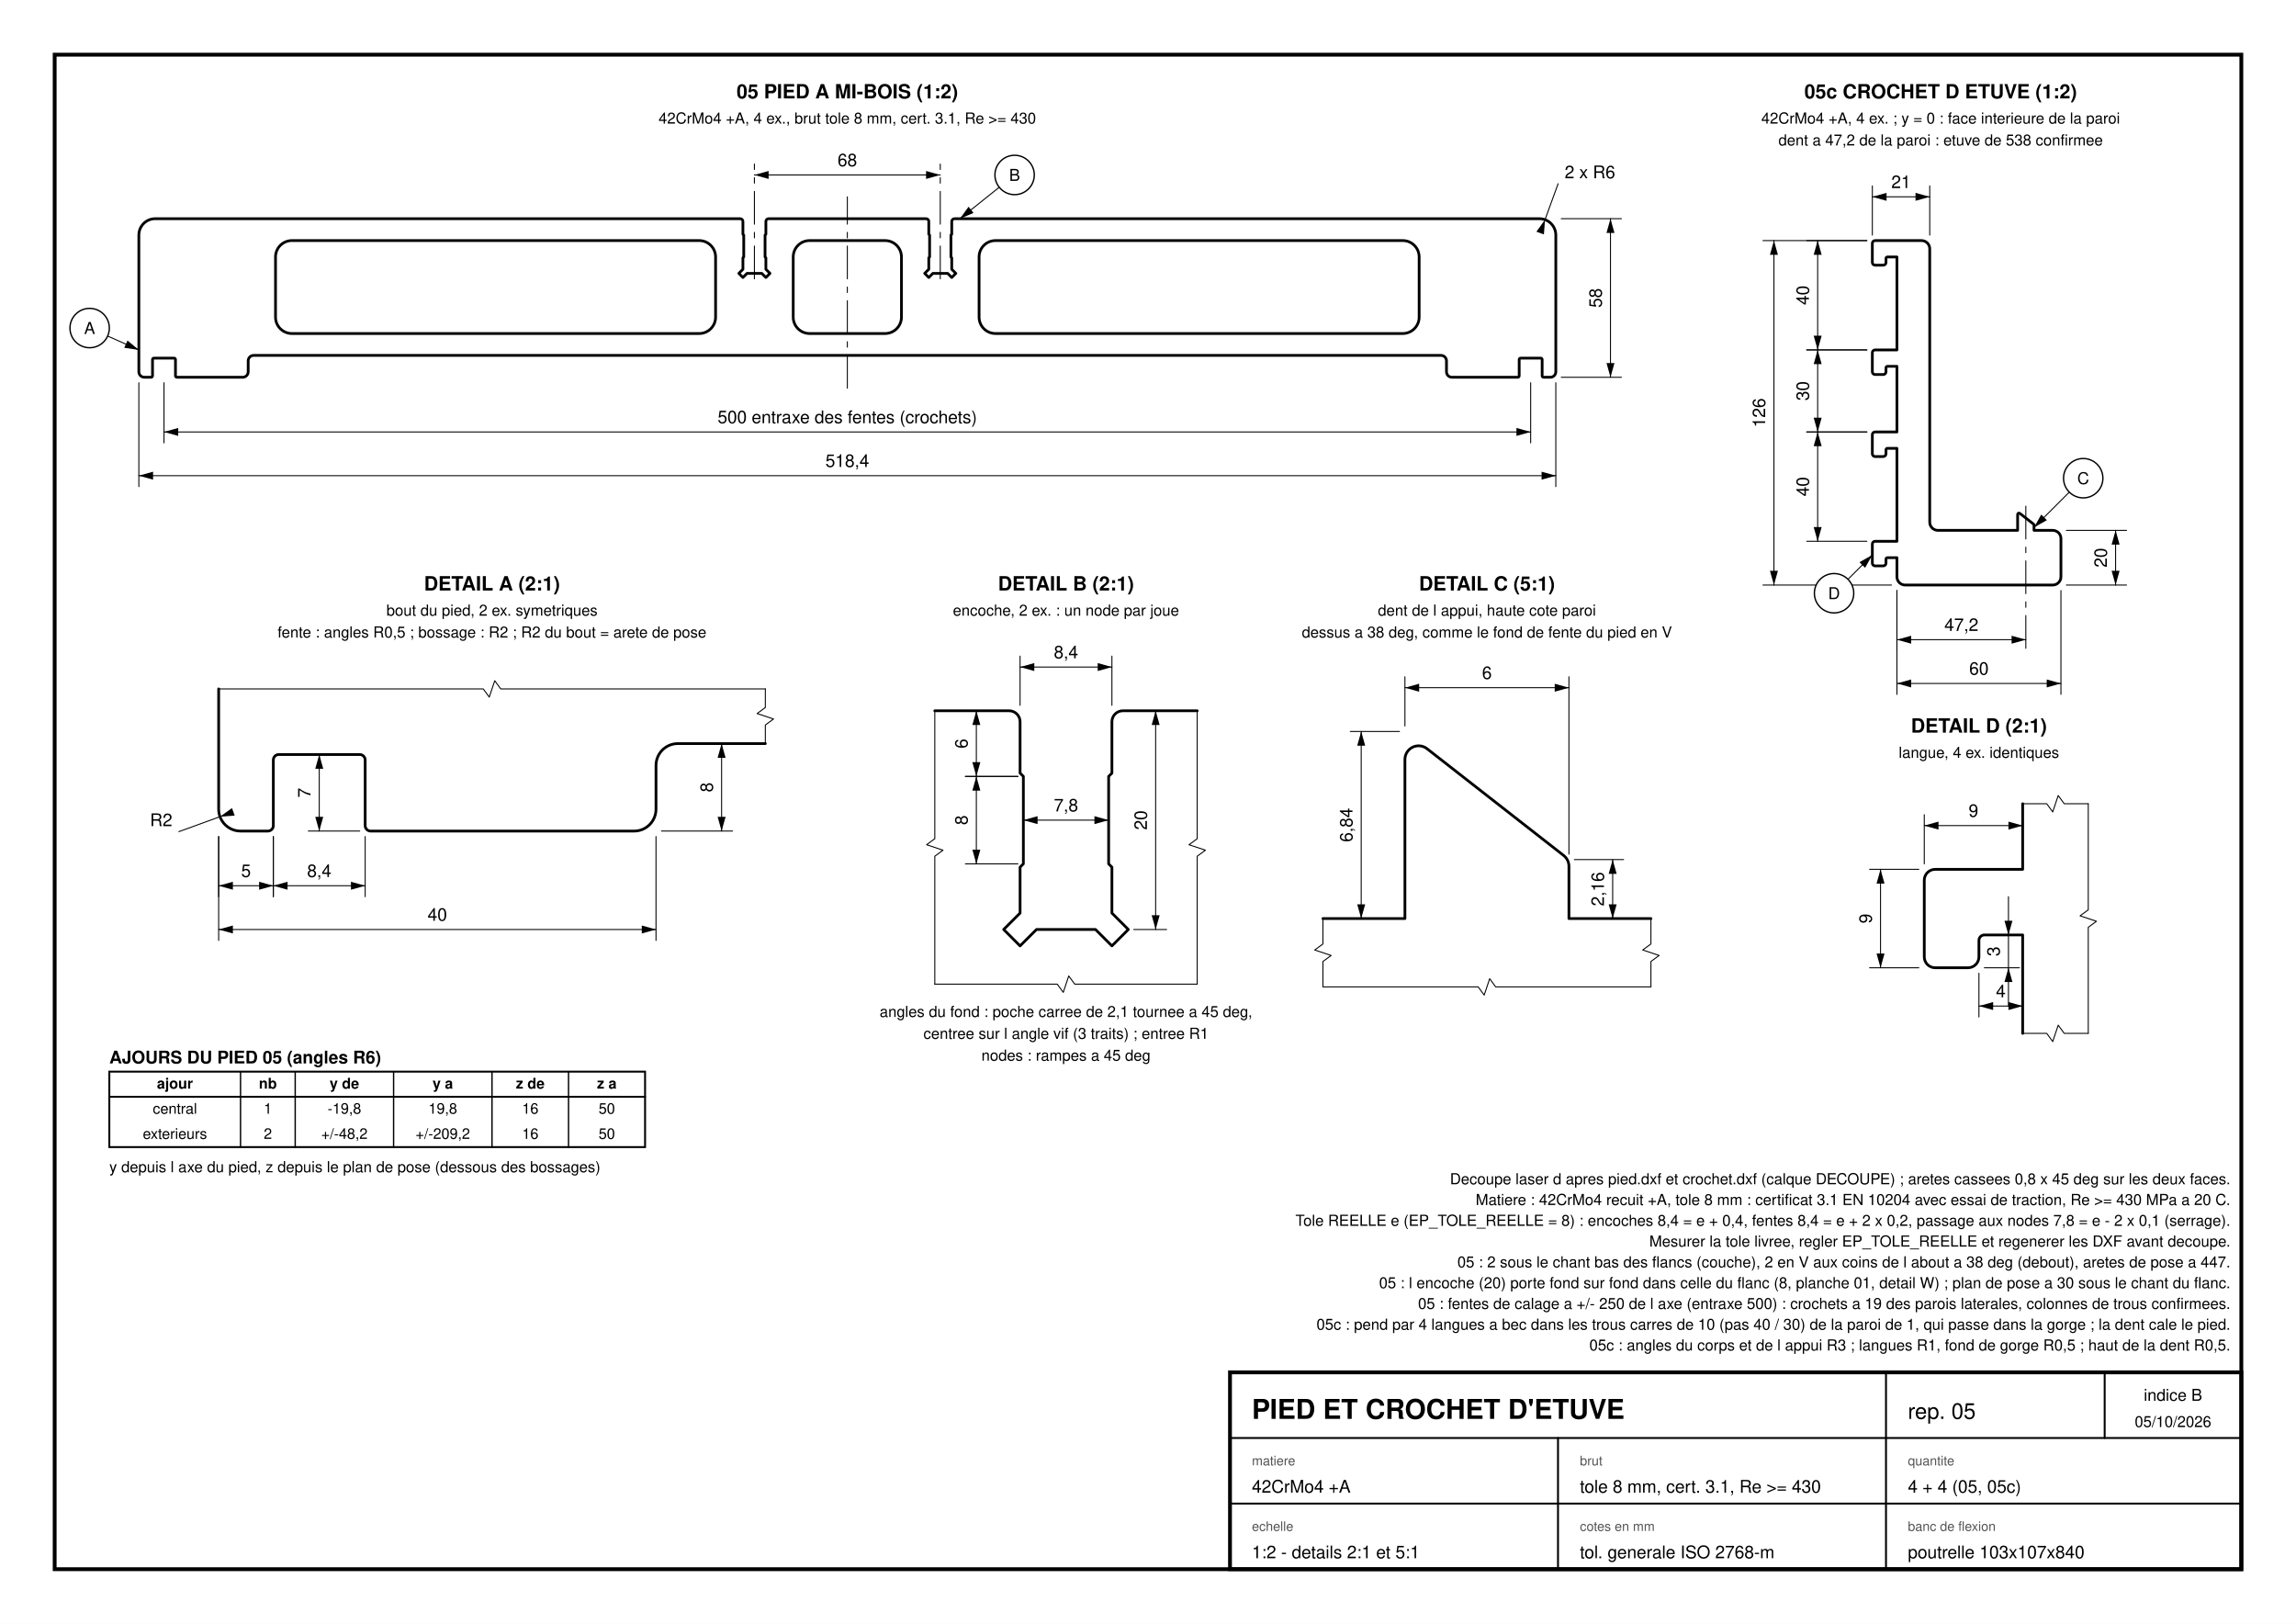
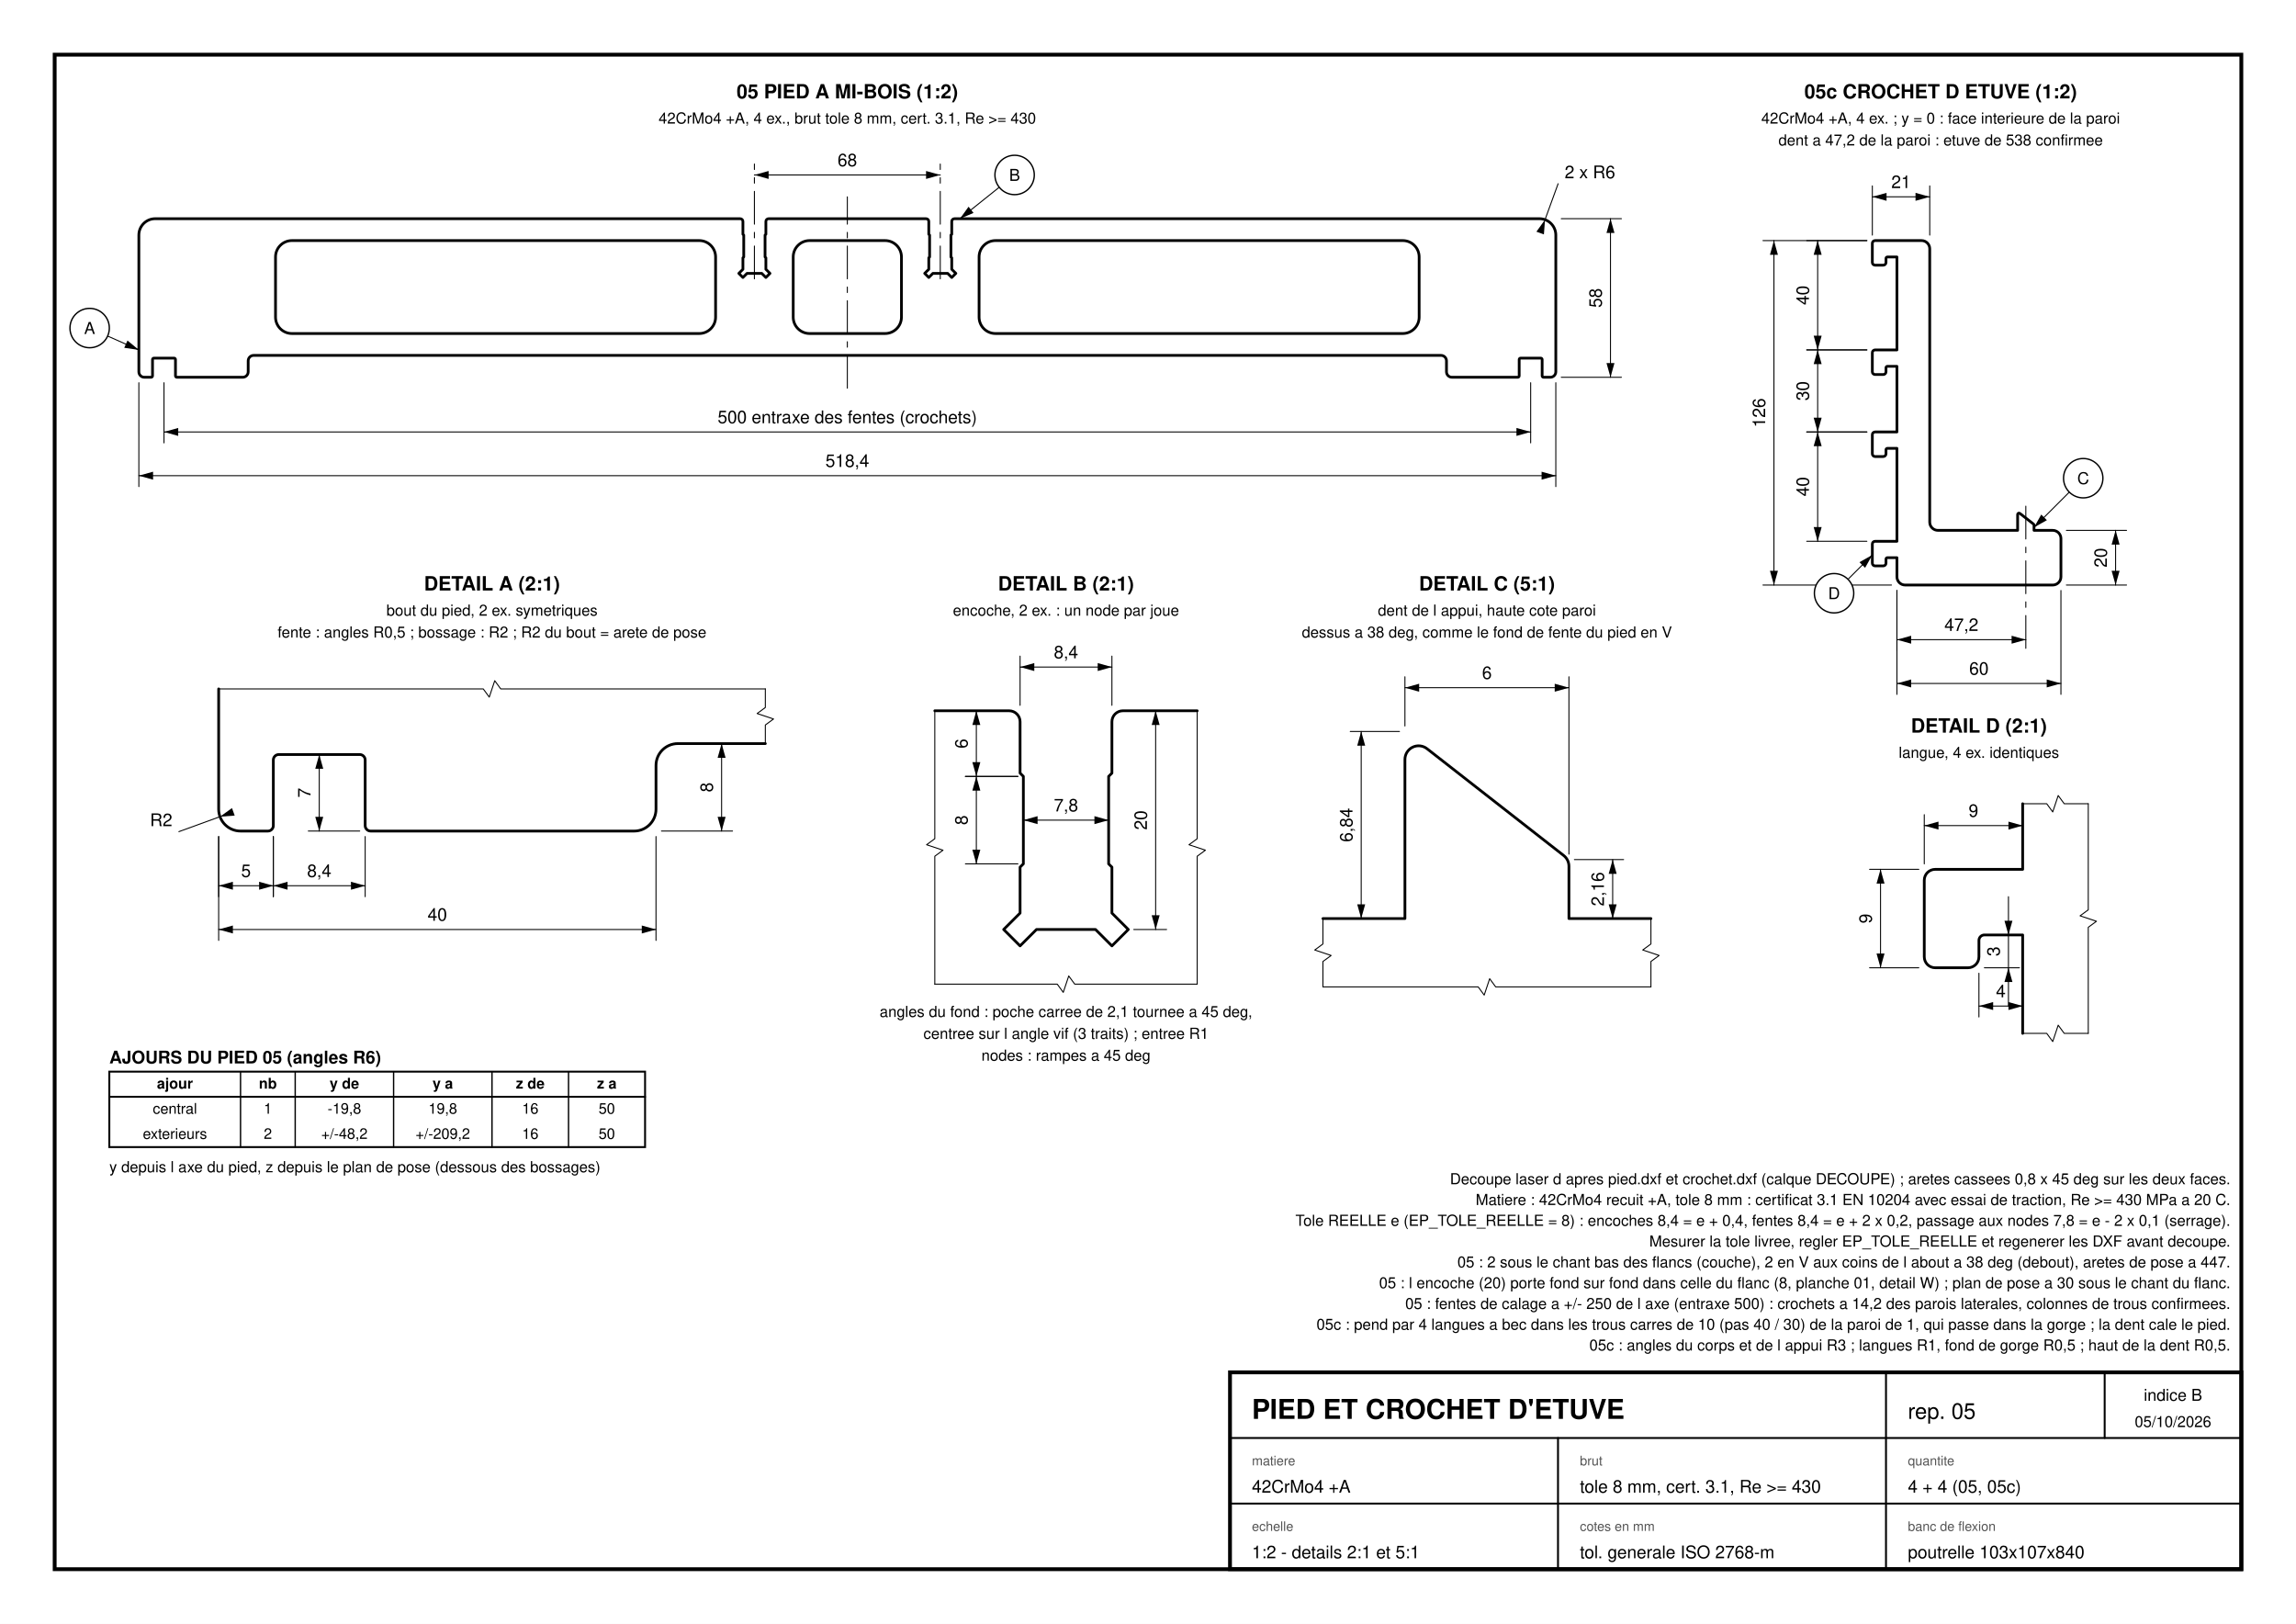
<svg xmlns="http://www.w3.org/2000/svg" width="420mm" height="297mm" viewBox="0 0 420 297">
  <rect width="420" height="297" fill="#fff" />
  <rect x="10.000" y="10.000" width="400.000" height="277.000" fill="none" stroke="#000" stroke-width="0.700" />
  <rect x="225.000" y="251.000" width="185.000" height="36.000" fill="none" stroke="#000" stroke-width="0.700" />
  <line x1="225.000" y1="263.000" x2="410.000" y2="263.000" stroke="#000" stroke-width="0.350" stroke-linecap="round" />
  <line x1="225.000" y1="275.000" x2="410.000" y2="275.000" stroke="#000" stroke-width="0.350" stroke-linecap="round" />
  <line x1="345.000" y1="251.000" x2="345.000" y2="263.000" stroke="#000" stroke-width="0.350" stroke-linecap="round" />
  <line x1="285.000" y1="263.000" x2="285.000" y2="287.000" stroke="#000" stroke-width="0.350" stroke-linecap="round" />
  <line x1="345.000" y1="263.000" x2="345.000" y2="287.000" stroke="#000" stroke-width="0.350" stroke-linecap="round" />
  <text x="229.000" y="259.500" font-family="Helvetica,Arial,sans-serif" font-size="5.00" fill="#000" text-anchor="start" font-weight="bold">PIED ET CROCHET D'ETUVE</text>
  <line x1="385.000" y1="251.000" x2="385.000" y2="263.000" stroke="#000" stroke-width="0.350" stroke-linecap="round" />
  <text x="397.500" y="256.200" font-family="Helvetica,Arial,sans-serif" font-size="3.00" fill="#000" text-anchor="middle" font-weight="normal">indice B</text>
  <text x="397.500" y="261.000" font-family="Helvetica,Arial,sans-serif" font-size="2.80" fill="#000" text-anchor="middle" font-weight="normal">05/10/2026</text>
  <text x="349.000" y="259.500" font-family="Helvetica,Arial,sans-serif" font-size="4.00" fill="#000" text-anchor="start" font-weight="normal">rep. 05</text>
  <text x="229.000" y="268.000" font-family="Helvetica,Arial,sans-serif" font-size="2.40" fill="#555" text-anchor="start" font-weight="normal">matiere</text>
  <text x="229.000" y="273.000" font-family="Helvetica,Arial,sans-serif" font-size="3.20" fill="#000" text-anchor="start" font-weight="normal">42CrMo4 +A</text>
  <text x="289.000" y="268.000" font-family="Helvetica,Arial,sans-serif" font-size="2.40" fill="#555" text-anchor="start" font-weight="normal">brut</text>
  <text x="289.000" y="273.000" font-family="Helvetica,Arial,sans-serif" font-size="3.20" fill="#000" text-anchor="start" font-weight="normal">tole 8 mm, cert. 3.1, Re &gt;= 430</text>
  <text x="349.000" y="268.000" font-family="Helvetica,Arial,sans-serif" font-size="2.40" fill="#555" text-anchor="start" font-weight="normal">quantite</text>
  <text x="349.000" y="273.000" font-family="Helvetica,Arial,sans-serif" font-size="3.20" fill="#000" text-anchor="start" font-weight="normal">4 + 4 (05, 05c)</text>
  <text x="229.000" y="280.000" font-family="Helvetica,Arial,sans-serif" font-size="2.40" fill="#555" text-anchor="start" font-weight="normal">echelle</text>
  <text x="229.000" y="285.000" font-family="Helvetica,Arial,sans-serif" font-size="3.20" fill="#000" text-anchor="start" font-weight="normal">1:2 - details 2:1 et 5:1</text>
  <text x="289.000" y="280.000" font-family="Helvetica,Arial,sans-serif" font-size="2.40" fill="#555" text-anchor="start" font-weight="normal">cotes en mm</text>
  <text x="289.000" y="285.000" font-family="Helvetica,Arial,sans-serif" font-size="3.20" fill="#000" text-anchor="start" font-weight="normal">tol. generale ISO 2768-m</text>
  <text x="349.000" y="280.000" font-family="Helvetica,Arial,sans-serif" font-size="2.40" fill="#555" text-anchor="start" font-weight="normal">banc de flexion</text>
  <text x="349.000" y="285.000" font-family="Helvetica,Arial,sans-serif" font-size="3.20" fill="#000" text-anchor="start" font-weight="normal">poutrelle 103x107x840</text>
  <text x="408.000" y="247.000" font-family="Helvetica,Arial,sans-serif" font-size="2.80" fill="#000" text-anchor="end" font-weight="normal">05c : angles du corps et de l appui R3 ; langues R1, fond de gorge R0,5 ; haut de la dent R0,5.</text>
  <text x="408.000" y="243.200" font-family="Helvetica,Arial,sans-serif" font-size="2.80" fill="#000" text-anchor="end" font-weight="normal">05c : pend par 4 langues a bec dans les trous carres de 10 (pas 40 / 30) de la paroi de 1, qui passe dans la gorge ; la dent cale le pied.</text>
-   <text x="408.000" y="239.400" font-family="Helvetica,Arial,sans-serif" font-size="2.80" fill="#000" text-anchor="end" font-weight="normal">05 : fentes de calage a +/- 250 de l axe (entraxe 500) : crochets a 19 des parois laterales, colonnes de trous confirmees.</text>
+   <text x="408.000" y="239.400" font-family="Helvetica,Arial,sans-serif" font-size="2.80" fill="#000" text-anchor="end" font-weight="normal">05 : fentes de calage a +/- 250 de l axe (entraxe 500) : crochets a 14,2 des parois laterales, colonnes de trous confirmees.</text>
  <text x="408.000" y="235.600" font-family="Helvetica,Arial,sans-serif" font-size="2.80" fill="#000" text-anchor="end" font-weight="normal">05 : l encoche (20) porte fond sur fond dans celle du flanc (8, planche 01, detail W) ; plan de pose a 30 sous le chant du flanc.</text>
  <text x="408.000" y="231.800" font-family="Helvetica,Arial,sans-serif" font-size="2.80" fill="#000" text-anchor="end" font-weight="normal">05 : 2 sous le chant bas des flancs (couche), 2 en V aux coins de l about a 38 deg (debout), aretes de pose a 447.</text>
  <text x="408.000" y="228.000" font-family="Helvetica,Arial,sans-serif" font-size="2.80" fill="#000" text-anchor="end" font-weight="normal">Mesurer la tole livree, regler EP_TOLE_REELLE et regenerer les DXF avant decoupe.</text>
  <text x="408.000" y="224.200" font-family="Helvetica,Arial,sans-serif" font-size="2.80" fill="#000" text-anchor="end" font-weight="normal">Tole REELLE e (EP_TOLE_REELLE = 8) : encoches 8,4 = e + 0,4, fentes 8,4 = e + 2 x 0,2, passage aux nodes 7,8 = e - 2 x 0,1 (serrage).</text>
  <text x="408.000" y="220.400" font-family="Helvetica,Arial,sans-serif" font-size="2.80" fill="#000" text-anchor="end" font-weight="normal">Matiere : 42CrMo4 recuit +A, tole 8 mm : certificat 3.1 EN 10204 avec essai de traction, Re &gt;= 430 MPa a 20 C.</text>
  <text x="408.000" y="216.600" font-family="Helvetica,Arial,sans-serif" font-size="2.80" fill="#000" text-anchor="end" font-weight="normal">Decoupe laser d apres pied.dxf et crochet.dxf (calque DECOUPE) ; aretes cassees 0,8 x 45 deg sur les deux faces.</text>
  <text x="155.000" y="18.000" font-family="Helvetica,Arial,sans-serif" font-size="3.60" fill="#000" text-anchor="middle" font-weight="bold">05  PIED A MI-BOIS  (1:2)</text>
  <text x="155.000" y="22.600" font-family="Helvetica,Arial,sans-serif" font-size="2.80" fill="#000" text-anchor="middle" font-weight="normal">42CrMo4 +A, 4 ex., brut tole 8 mm, cert. 3.1, Re &gt;= 430</text>
  <path d="M 25.400 43.000 L 25.400 68.000 A 1.000 1.000 0 0 0 26.400 69.000 L 27.650 69.000 A 0.250 0.250 0 0 0 27.900 68.750 L 27.900 65.750 A 0.250 0.250 0 0 1 28.150 65.500 L 31.850 65.500 A 0.250 0.250 0 0 1 32.100 65.750 L 32.100 68.750 A 0.250 0.250 0 0 0 32.350 69.000 L 44.400 69.000 A 1.000 1.000 0 0 0 45.400 68.000 L 45.400 66.000 A 1.000 1.000 0 0 1 46.400 65.000 L 263.600 65.000 A 1.000 1.000 0 0 1 264.600 66.000 L 264.600 68.000 A 1.000 1.000 0 0 0 265.600 69.000 L 277.650 69.000 A 0.250 0.250 0 0 0 277.900 68.750 L 277.900 65.750 A 0.250 0.250 0 0 1 278.150 65.500 L 281.850 65.500 A 0.250 0.250 0 0 1 282.100 65.750 L 282.100 68.750 A 0.250 0.250 0 0 0 282.350 69.000 L 283.600 69.000 A 1.000 1.000 0 0 0 284.600 68.000 L 284.600 43.000 A 3.000 3.000 0 0 0 281.600 40.000 L 174.600 40.000 A 0.500 0.500 0 0 0 174.100 40.500 L 174.100 42.850 L 173.950 43.000 L 173.950 47.000 L 174.100 47.150 L 174.100 49.250 L 174.850 50.000 L 174.100 50.750 L 173.350 50.000 L 170.650 50.000 L 169.900 50.750 L 169.150 50.000 L 169.900 49.250 L 169.900 47.150 L 170.050 47.000 L 170.050 43.000 L 169.900 42.850 L 169.900 40.500 A 0.500 0.500 0 0 0 169.400 40.000 L 140.600 40.000 A 0.500 0.500 0 0 0 140.100 40.500 L 140.100 42.850 L 139.950 43.000 L 139.950 47.000 L 140.100 47.150 L 140.100 49.250 L 140.850 50.000 L 140.100 50.750 L 139.350 50.000 L 136.650 50.000 L 135.900 50.750 L 135.150 50.000 L 135.900 49.250 L 135.900 47.150 L 136.050 47.000 L 136.050 43.000 L 135.900 42.850 L 135.900 40.500 A 0.500 0.500 0 0 0 135.400 40.000 L 28.400 40.000 A 3.000 3.000 0 0 0 25.400 43.000 Z" fill="none" stroke="#000" stroke-width="0.500" stroke-linecap="round" stroke-linejoin="round" />
  <path d="M 145.100 47.000 L 145.100 58.000 A 3.000 3.000 0 0 0 148.100 61.000 L 161.900 61.000 A 3.000 3.000 0 0 0 164.900 58.000 L 164.900 47.000 A 3.000 3.000 0 0 0 161.900 44.000 L 148.100 44.000 A 3.000 3.000 0 0 0 145.100 47.000 Z" fill="none" stroke="#000" stroke-width="0.500" stroke-linecap="round" stroke-linejoin="round" />
  <path d="M 179.100 47.000 L 179.100 58.000 A 3.000 3.000 0 0 0 182.100 61.000 L 256.600 61.000 A 3.000 3.000 0 0 0 259.600 58.000 L 259.600 47.000 A 3.000 3.000 0 0 0 256.600 44.000 L 182.100 44.000 A 3.000 3.000 0 0 0 179.100 47.000 Z" fill="none" stroke="#000" stroke-width="0.500" stroke-linecap="round" stroke-linejoin="round" />
  <path d="M 50.400 47.000 L 50.400 58.000 A 3.000 3.000 0 0 0 53.400 61.000 L 127.900 61.000 A 3.000 3.000 0 0 0 130.900 58.000 L 130.900 47.000 A 3.000 3.000 0 0 0 127.900 44.000 L 53.400 44.000 A 3.000 3.000 0 0 0 50.400 47.000 Z" fill="none" stroke="#000" stroke-width="0.500" stroke-linecap="round" stroke-linejoin="round" />
  <line x1="155.000" y1="71.000" x2="155.000" y2="36.000" stroke="#000" stroke-width="0.180" stroke-linecap="round" stroke-dasharray="6 1.5 1 1.5" />
  <line x1="138.000" y1="51.000" x2="138.000" y2="30.000" stroke="#000" stroke-width="0.180" stroke-linecap="round" stroke-dasharray="6 1.5 1 1.5" />
  <line x1="172.000" y1="51.000" x2="172.000" y2="30.000" stroke="#000" stroke-width="0.180" stroke-linecap="round" stroke-dasharray="6 1.5 1 1.5" />
  <line x1="138.000" y1="32.000" x2="172.000" y2="32.000" stroke="#000" stroke-width="0.180" stroke-linecap="round" />
  <path d="M 138.000 32.000 L 140.600 32.728 L 140.600 31.272 Z" fill="#000" />
  <path d="M 172.000 32.000 L 169.400 31.272 L 169.400 32.728 Z" fill="#000" />
  <text x="155.000" y="30.400" font-family="Helvetica,Arial,sans-serif" font-size="3.20" fill="#000" text-anchor="middle" font-weight="normal">68</text>
  <line x1="30.000" y1="70.000" x2="30.000" y2="81.000" stroke="#000" stroke-width="0.180" stroke-linecap="round" />
  <line x1="280.000" y1="70.000" x2="280.000" y2="81.000" stroke="#000" stroke-width="0.180" stroke-linecap="round" />
  <line x1="30.000" y1="79.000" x2="280.000" y2="79.000" stroke="#000" stroke-width="0.180" stroke-linecap="round" />
  <path d="M 30.000 79.000 L 32.600 79.728 L 32.600 78.272 Z" fill="#000" />
  <path d="M 280.000 79.000 L 277.400 78.272 L 277.400 79.728 Z" fill="#000" />
  <text x="155.000" y="77.400" font-family="Helvetica,Arial,sans-serif" font-size="3.20" fill="#000" text-anchor="middle" font-weight="normal">500  entraxe des fentes (crochets)</text>
  <line x1="25.400" y1="70.000" x2="25.400" y2="89.000" stroke="#000" stroke-width="0.180" stroke-linecap="round" />
  <line x1="284.600" y1="70.000" x2="284.600" y2="89.000" stroke="#000" stroke-width="0.180" stroke-linecap="round" />
  <line x1="25.400" y1="87.000" x2="284.600" y2="87.000" stroke="#000" stroke-width="0.180" stroke-linecap="round" />
  <path d="M 25.400 87.000 L 28.000 87.728 L 28.000 86.272 Z" fill="#000" />
  <path d="M 284.600 87.000 L 282.000 86.272 L 282.000 87.728 Z" fill="#000" />
  <text x="155.000" y="85.400" font-family="Helvetica,Arial,sans-serif" font-size="3.20" fill="#000" text-anchor="middle" font-weight="normal">518,4</text>
  <line x1="285.600" y1="69.000" x2="296.600" y2="69.000" stroke="#000" stroke-width="0.180" stroke-linecap="round" />
  <line x1="285.600" y1="40.000" x2="296.600" y2="40.000" stroke="#000" stroke-width="0.180" stroke-linecap="round" />
  <line x1="294.600" y1="69.000" x2="294.600" y2="40.000" stroke="#000" stroke-width="0.180" stroke-linecap="round" />
  <path d="M 294.600 69.000 L 295.328 66.400 L 293.872 66.400 Z" fill="#000" />
  <path d="M 294.600 40.000 L 293.872 42.600 L 295.328 42.600 Z" fill="#000" />
  <text x="293.000" y="54.500" font-family="Helvetica,Arial,sans-serif" font-size="3.20" fill="#000" text-anchor="middle" font-weight="normal" transform="rotate(-90.00 293.000 54.500)">58</text>
  <line x1="282.626" y1="40.181" x2="285.020" y2="33.603" stroke="#000" stroke-width="0.180" stroke-linecap="round" />
  <path d="M 282.626 40.181 L 281.053 42.375 L 282.421 42.873 Z" fill="#000" />
  <text x="286.220" y="32.603" font-family="Helvetica,Arial,sans-serif" font-size="3.20" fill="#000" text-anchor="start" font-weight="normal">2 x R6</text>
  <line x1="25.400" y1="64.000" x2="19.690" y2="61.462" stroke="#000" stroke-width="0.180" stroke-linecap="round" />
  <path d="M 25.400 64.000 L 23.320 62.279 L 22.728 63.609 Z" fill="#000" />
  <circle cx="16.400" cy="60.000" r="3.600" fill="#fff" stroke="#000" stroke-width="0.25" />
  <text x="16.400" y="61.080" font-family="Helvetica,Arial,sans-serif" font-size="3.00" fill="#000" text-anchor="middle" font-weight="normal">A</text>
  <line x1="175.600" y1="40.000" x2="182.789" y2="34.249" stroke="#000" stroke-width="0.180" stroke-linecap="round" />
  <path d="M 175.600 40.000 L 178.085 38.944 L 177.175 37.807 Z" fill="#000" />
  <circle cx="185.600" cy="32.000" r="3.600" fill="#fff" stroke="#000" stroke-width="0.25" />
  <text x="185.600" y="33.080" font-family="Helvetica,Arial,sans-serif" font-size="3.00" fill="#000" text-anchor="middle" font-weight="normal">B</text>
  <text x="20.000" y="194.500" font-family="Helvetica,Arial,sans-serif" font-size="3.20" fill="#000" text-anchor="start" font-weight="bold">AJOURS DU PIED 05 (angles R6)</text>
  <rect x="20.000" y="196.000" width="98.000" height="13.800" fill="none" stroke="#000" stroke-width="0.350" />
  <line x1="20.000" y1="200.600" x2="118.000" y2="200.600" stroke="#000" stroke-width="0.350" stroke-linecap="round" />
  <line x1="44.000" y1="196.000" x2="44.000" y2="209.800" stroke="#000" stroke-width="0.250" stroke-linecap="round" />
  <line x1="54.000" y1="196.000" x2="54.000" y2="209.800" stroke="#000" stroke-width="0.250" stroke-linecap="round" />
  <line x1="72.000" y1="196.000" x2="72.000" y2="209.800" stroke="#000" stroke-width="0.250" stroke-linecap="round" />
  <line x1="90.000" y1="196.000" x2="90.000" y2="209.800" stroke="#000" stroke-width="0.250" stroke-linecap="round" />
  <line x1="104.000" y1="196.000" x2="104.000" y2="209.800" stroke="#000" stroke-width="0.250" stroke-linecap="round" />
  <text x="32.000" y="199.100" font-family="Helvetica,Arial,sans-serif" font-size="2.70" fill="#000" text-anchor="middle" font-weight="bold">ajour</text>
  <text x="49.000" y="199.100" font-family="Helvetica,Arial,sans-serif" font-size="2.70" fill="#000" text-anchor="middle" font-weight="bold">nb</text>
  <text x="63.000" y="199.100" font-family="Helvetica,Arial,sans-serif" font-size="2.70" fill="#000" text-anchor="middle" font-weight="bold">y de</text>
  <text x="81.000" y="199.100" font-family="Helvetica,Arial,sans-serif" font-size="2.70" fill="#000" text-anchor="middle" font-weight="bold">y a</text>
  <text x="97.000" y="199.100" font-family="Helvetica,Arial,sans-serif" font-size="2.70" fill="#000" text-anchor="middle" font-weight="bold">z de</text>
  <text x="111.000" y="199.100" font-family="Helvetica,Arial,sans-serif" font-size="2.70" fill="#000" text-anchor="middle" font-weight="bold">z a</text>
  <text x="32.000" y="203.700" font-family="Helvetica,Arial,sans-serif" font-size="2.70" fill="#000" text-anchor="middle" font-weight="normal">central</text>
  <text x="49.000" y="203.700" font-family="Helvetica,Arial,sans-serif" font-size="2.70" fill="#000" text-anchor="middle" font-weight="normal">1</text>
  <text x="63.000" y="203.700" font-family="Helvetica,Arial,sans-serif" font-size="2.70" fill="#000" text-anchor="middle" font-weight="normal">-19,8</text>
  <text x="81.000" y="203.700" font-family="Helvetica,Arial,sans-serif" font-size="2.70" fill="#000" text-anchor="middle" font-weight="normal">19,8</text>
  <text x="97.000" y="203.700" font-family="Helvetica,Arial,sans-serif" font-size="2.70" fill="#000" text-anchor="middle" font-weight="normal">16</text>
  <text x="111.000" y="203.700" font-family="Helvetica,Arial,sans-serif" font-size="2.70" fill="#000" text-anchor="middle" font-weight="normal">50</text>
  <text x="32.000" y="208.300" font-family="Helvetica,Arial,sans-serif" font-size="2.70" fill="#000" text-anchor="middle" font-weight="normal">exterieurs</text>
  <text x="49.000" y="208.300" font-family="Helvetica,Arial,sans-serif" font-size="2.70" fill="#000" text-anchor="middle" font-weight="normal">2</text>
  <text x="63.000" y="208.300" font-family="Helvetica,Arial,sans-serif" font-size="2.70" fill="#000" text-anchor="middle" font-weight="normal">+/-48,2</text>
  <text x="81.000" y="208.300" font-family="Helvetica,Arial,sans-serif" font-size="2.70" fill="#000" text-anchor="middle" font-weight="normal">+/-209,2</text>
  <text x="97.000" y="208.300" font-family="Helvetica,Arial,sans-serif" font-size="2.70" fill="#000" text-anchor="middle" font-weight="normal">16</text>
  <text x="111.000" y="208.300" font-family="Helvetica,Arial,sans-serif" font-size="2.70" fill="#000" text-anchor="middle" font-weight="normal">50</text>
  <text x="20.000" y="214.400" font-family="Helvetica,Arial,sans-serif" font-size="2.80" fill="#000" text-anchor="start" font-weight="normal">y depuis l axe du pied, z depuis le plan de pose (dessous des bossages)</text>
  <text x="90.000" y="108.000" font-family="Helvetica,Arial,sans-serif" font-size="3.60" fill="#000" text-anchor="middle" font-weight="bold">DETAIL A  (2:1)</text>
  <text x="90.000" y="112.600" font-family="Helvetica,Arial,sans-serif" font-size="2.80" fill="#000" text-anchor="middle" font-weight="normal">bout du pied, 2 ex. symetriques</text>
  <text x="90.000" y="116.600" font-family="Helvetica,Arial,sans-serif" font-size="2.80" fill="#000" text-anchor="middle" font-weight="normal">fente : angles R0,5 ; bossage : R2 ; R2 du bout = arete de pose</text>
  <path d="M 40.000 126.000 L 40.000 148.000 A 4.000 4.000 0 0 0 44.000 152.000 L 49.000 152.000 A 1.000 1.000 0 0 0 50.000 151.000 L 50.000 139.000 A 1.000 1.000 0 0 1 51.000 138.000 L 65.800 138.000 A 1.000 1.000 0 0 1 66.800 139.000 L 66.800 151.000 A 1.000 1.000 0 0 0 67.800 152.000 L 116.000 152.000 A 4.000 4.000 0 0 0 120.000 148.000 L 120.000 140.000 A 4.000 4.000 0 0 1 124.000 136.000 L 140.000 136.000" fill="none" stroke="#000" stroke-width="0.500" stroke-linecap="round" stroke-linejoin="round" />
  <path d="M 40.000 126.000 L 88.400 126.000 L 89.500 127.500 L 90.500 124.500 L 91.600 126.000 L 140.000 126.000" fill="none" stroke="#000" stroke-width="0.180" stroke-linecap="round" stroke-linejoin="round" />
  <path d="M 140.000 136.000 L 140.000 132.600 L 141.500 131.500 L 138.500 130.500 L 140.000 129.400 L 140.000 126.000" fill="none" stroke="#000" stroke-width="0.180" stroke-linecap="round" stroke-linejoin="round" />
  <line x1="40.000" y1="153.000" x2="40.000" y2="164.000" stroke="#000" stroke-width="0.180" stroke-linecap="round" />
  <line x1="50.000" y1="153.000" x2="50.000" y2="164.000" stroke="#000" stroke-width="0.180" stroke-linecap="round" />
  <line x1="40.000" y1="162.000" x2="50.000" y2="162.000" stroke="#000" stroke-width="0.180" stroke-linecap="round" />
  <path d="M 40.000 162.000 L 42.600 162.728 L 42.600 161.272 Z" fill="#000" />
  <path d="M 50.000 162.000 L 47.400 161.272 L 47.400 162.728 Z" fill="#000" />
  <text x="45.000" y="160.400" font-family="Helvetica,Arial,sans-serif" font-size="3.20" fill="#000" text-anchor="middle" font-weight="normal">5</text>
  <line x1="50.000" y1="153.000" x2="50.000" y2="164.000" stroke="#000" stroke-width="0.180" stroke-linecap="round" />
  <line x1="66.800" y1="153.000" x2="66.800" y2="164.000" stroke="#000" stroke-width="0.180" stroke-linecap="round" />
  <line x1="50.000" y1="162.000" x2="66.800" y2="162.000" stroke="#000" stroke-width="0.180" stroke-linecap="round" />
  <path d="M 50.000 162.000 L 52.600 162.728 L 52.600 161.272 Z" fill="#000" />
  <path d="M 66.800 162.000 L 64.200 161.272 L 64.200 162.728 Z" fill="#000" />
  <text x="58.400" y="160.400" font-family="Helvetica,Arial,sans-serif" font-size="3.20" fill="#000" text-anchor="middle" font-weight="normal">8,4</text>
  <line x1="40.000" y1="153.000" x2="40.000" y2="172.000" stroke="#000" stroke-width="0.180" stroke-linecap="round" />
  <line x1="120.000" y1="153.000" x2="120.000" y2="172.000" stroke="#000" stroke-width="0.180" stroke-linecap="round" />
  <line x1="40.000" y1="170.000" x2="120.000" y2="170.000" stroke="#000" stroke-width="0.180" stroke-linecap="round" />
  <path d="M 40.000 170.000 L 42.600 170.728 L 42.600 169.272 Z" fill="#000" />
  <path d="M 120.000 170.000 L 117.400 169.272 L 117.400 170.728 Z" fill="#000" />
  <text x="80.000" y="168.400" font-family="Helvetica,Arial,sans-serif" font-size="3.20" fill="#000" text-anchor="middle" font-weight="normal">40</text>
  <line x1="65.800" y1="152.000" x2="56.400" y2="152.000" stroke="#000" stroke-width="0.180" stroke-linecap="round" />
  <line x1="58.400" y1="152.000" x2="58.400" y2="138.000" stroke="#000" stroke-width="0.180" stroke-linecap="round" />
  <path d="M 58.400 152.000 L 59.128 149.400 L 57.672 149.400 Z" fill="#000" />
  <path d="M 58.400 138.000 L 57.672 140.600 L 59.128 140.600 Z" fill="#000" />
  <text x="56.800" y="145.000" font-family="Helvetica,Arial,sans-serif" font-size="3.20" fill="#000" text-anchor="middle" font-weight="normal" transform="rotate(-90.00 56.800 145.000)">7</text>
  <line x1="121.000" y1="152.000" x2="134.000" y2="152.000" stroke="#000" stroke-width="0.180" stroke-linecap="round" />
  <line x1="132.000" y1="152.000" x2="132.000" y2="136.000" stroke="#000" stroke-width="0.180" stroke-linecap="round" />
  <path d="M 132.000 152.000 L 132.728 149.400 L 131.272 149.400 Z" fill="#000" />
  <path d="M 132.000 136.000 L 131.272 138.600 L 132.728 138.600 Z" fill="#000" />
  <text x="130.400" y="144.000" font-family="Helvetica,Arial,sans-serif" font-size="3.20" fill="#000" text-anchor="middle" font-weight="normal" transform="rotate(-90.00 130.400 144.000)">8</text>
  <line x1="40.241" y1="149.368" x2="32.724" y2="152.104" stroke="#000" stroke-width="0.180" stroke-linecap="round" />
  <path d="M 40.241 149.368 L 42.933 149.163 L 42.435 147.795 Z" fill="#000" />
  <text x="31.524" y="151.104" font-family="Helvetica,Arial,sans-serif" font-size="3.20" fill="#000" text-anchor="end" font-weight="normal">R2</text>
  <text x="195.000" y="108.000" font-family="Helvetica,Arial,sans-serif" font-size="3.60" fill="#000" text-anchor="middle" font-weight="bold">DETAIL B  (2:1)</text>
  <text x="195.000" y="112.600" font-family="Helvetica,Arial,sans-serif" font-size="2.80" fill="#000" text-anchor="middle" font-weight="normal">encoche, 2 ex. : un node par joue</text>
  <path d="M 219.000 130.000 L 205.400 130.000 A 2.000 2.000 0 0 0 203.400 132.000 L 203.400 141.400 L 202.800 142.000 L 202.800 158.000 L 203.400 158.600 L 203.400 167.000 L 206.400 170.000 L 203.400 173.000 L 200.400 170.000 L 189.600 170.000 L 186.600 173.000 L 183.600 170.000 L 186.600 167.000 L 186.600 158.600 L 187.200 158.000 L 187.200 142.000 L 186.600 141.400 L 186.600 132.000 A 2.000 2.000 0 0 0 184.600 130.000 L 171.000 130.000" fill="none" stroke="#000" stroke-width="0.500" stroke-linecap="round" stroke-linejoin="round" />
  <path d="M 171.000 180.000 L 171.000 156.600 L 172.500 155.500 L 169.500 154.500 L 171.000 153.400 L 171.000 130.000" fill="none" stroke="#000" stroke-width="0.180" stroke-linecap="round" stroke-linejoin="round" />
  <path d="M 219.000 180.000 L 219.000 156.600 L 220.500 155.500 L 217.500 154.500 L 219.000 153.400 L 219.000 130.000" fill="none" stroke="#000" stroke-width="0.180" stroke-linecap="round" stroke-linejoin="round" />
  <path d="M 171.000 180.000 L 193.400 180.000 L 194.500 181.500 L 195.500 178.500 L 196.600 180.000 L 219.000 180.000" fill="none" stroke="#000" stroke-width="0.180" stroke-linecap="round" stroke-linejoin="round" />
  <line x1="186.600" y1="129.000" x2="186.600" y2="120.000" stroke="#000" stroke-width="0.180" stroke-linecap="round" />
  <line x1="203.400" y1="129.000" x2="203.400" y2="120.000" stroke="#000" stroke-width="0.180" stroke-linecap="round" />
  <line x1="186.600" y1="122.000" x2="203.400" y2="122.000" stroke="#000" stroke-width="0.180" stroke-linecap="round" />
  <path d="M 186.600 122.000 L 189.200 122.728 L 189.200 121.272 Z" fill="#000" />
  <path d="M 203.400 122.000 L 200.800 121.272 L 200.800 122.728 Z" fill="#000" />
  <text x="195.000" y="120.400" font-family="Helvetica,Arial,sans-serif" font-size="3.20" fill="#000" text-anchor="middle" font-weight="normal">8,4</text>
  <line x1="187.200" y1="150.000" x2="202.800" y2="150.000" stroke="#000" stroke-width="0.180" stroke-linecap="round" />
  <path d="M 187.200 150.000 L 189.800 150.728 L 189.800 149.272 Z" fill="#000" />
  <path d="M 202.800 150.000 L 200.200 149.272 L 200.200 150.728 Z" fill="#000" />
  <text x="195.000" y="148.400" font-family="Helvetica,Arial,sans-serif" font-size="3.20" fill="#000" text-anchor="middle" font-weight="normal">7,8</text>
  <line x1="207.400" y1="170.000" x2="213.400" y2="170.000" stroke="#000" stroke-width="0.180" stroke-linecap="round" />
  <line x1="211.400" y1="170.000" x2="211.400" y2="130.000" stroke="#000" stroke-width="0.180" stroke-linecap="round" />
  <path d="M 211.400 170.000 L 212.128 167.400 L 210.672 167.400 Z" fill="#000" />
  <path d="M 211.400 130.000 L 210.672 132.600 L 212.128 132.600 Z" fill="#000" />
  <text x="209.800" y="150.000" font-family="Helvetica,Arial,sans-serif" font-size="3.20" fill="#000" text-anchor="middle" font-weight="normal" transform="rotate(-90.00 209.800 150.000)">20</text>
  <line x1="186.200" y1="142.000" x2="176.600" y2="142.000" stroke="#000" stroke-width="0.180" stroke-linecap="round" />
  <line x1="178.600" y1="142.000" x2="178.600" y2="130.000" stroke="#000" stroke-width="0.180" stroke-linecap="round" />
  <path d="M 178.600 142.000 L 179.328 139.400 L 177.872 139.400 Z" fill="#000" />
  <path d="M 178.600 130.000 L 177.872 132.600 L 179.328 132.600 Z" fill="#000" />
  <text x="177.000" y="136.000" font-family="Helvetica,Arial,sans-serif" font-size="3.20" fill="#000" text-anchor="middle" font-weight="normal" transform="rotate(-90.00 177.000 136.000)">6</text>
  <line x1="186.200" y1="158.000" x2="176.600" y2="158.000" stroke="#000" stroke-width="0.180" stroke-linecap="round" />
  <line x1="186.200" y1="142.000" x2="176.600" y2="142.000" stroke="#000" stroke-width="0.180" stroke-linecap="round" />
  <line x1="178.600" y1="158.000" x2="178.600" y2="142.000" stroke="#000" stroke-width="0.180" stroke-linecap="round" />
  <path d="M 178.600 158.000 L 179.328 155.400 L 177.872 155.400 Z" fill="#000" />
  <path d="M 178.600 142.000 L 177.872 144.600 L 179.328 144.600 Z" fill="#000" />
  <text x="177.000" y="150.000" font-family="Helvetica,Arial,sans-serif" font-size="3.20" fill="#000" text-anchor="middle" font-weight="normal" transform="rotate(-90.00 177.000 150.000)">8</text>
  <text x="195.000" y="186.000" font-family="Helvetica,Arial,sans-serif" font-size="2.80" fill="#000" text-anchor="middle" font-weight="normal">angles du fond : poche carree de 2,1 tournee a 45 deg,</text>
  <text x="195.000" y="190.000" font-family="Helvetica,Arial,sans-serif" font-size="2.80" fill="#000" text-anchor="middle" font-weight="normal">centree sur l angle vif (3 traits) ; entree R1</text>
  <text x="195.000" y="194.000" font-family="Helvetica,Arial,sans-serif" font-size="2.80" fill="#000" text-anchor="middle" font-weight="normal">nodes : rampes a 45 deg</text>
  <text x="355.000" y="18.000" font-family="Helvetica,Arial,sans-serif" font-size="3.60" fill="#000" text-anchor="middle" font-weight="bold">05c  CROCHET D ETUVE  (1:2)</text>
  <text x="355.000" y="22.600" font-family="Helvetica,Arial,sans-serif" font-size="2.80" fill="#000" text-anchor="middle" font-weight="normal">42CrMo4 +A, 4 ex. ; y = 0 : face interieure de la paroi</text>
  <text x="355.000" y="26.600" font-family="Helvetica,Arial,sans-serif" font-size="2.80" fill="#000" text-anchor="middle" font-weight="normal">dent a 47,2 de la paroi : etuve de 538 confirmee</text>
  <path d="M 347.000 102.000 L 347.000 105.500 A 1.500 1.500 0 0 0 348.500 107.000 L 375.500 107.000 A 1.500 1.500 0 0 0 377.000 105.500 L 377.000 98.500 A 1.500 1.500 0 0 0 375.500 97.000 L 372.077 97.000 L 372.077 96.044 A 0.250 0.250 0 0 0 371.980 95.847 L 369.480 93.894 A 0.250 0.250 0 0 0 369.077 94.091 L 369.077 97.000 L 354.500 97.000 A 1.500 1.500 0 0 1 353.000 95.500 L 353.000 45.500 A 1.500 1.500 0 0 0 351.500 44.000 L 343.000 44.000 A 0.500 0.500 0 0 0 342.500 44.500 L 342.500 48.000 A 0.500 0.500 0 0 0 343.000 48.500 L 344.500 48.500 A 0.500 0.500 0 0 0 345.000 48.000 L 345.000 47.250 A 0.250 0.250 0 0 1 345.250 47.000 L 347.000 47.000 L 347.000 64.000 L 343.000 64.000 A 0.500 0.500 0 0 0 342.500 64.500 L 342.500 68.000 A 0.500 0.500 0 0 0 343.000 68.500 L 344.500 68.500 A 0.500 0.500 0 0 0 345.000 68.000 L 345.000 67.250 A 0.250 0.250 0 0 1 345.250 67.000 L 347.000 67.000 L 347.000 79.000 L 343.000 79.000 A 0.500 0.500 0 0 0 342.500 79.500 L 342.500 83.000 A 0.500 0.500 0 0 0 343.000 83.500 L 344.500 83.500 A 0.500 0.500 0 0 0 345.000 83.000 L 345.000 82.250 A 0.250 0.250 0 0 1 345.250 82.000 L 347.000 82.000 L 347.000 99.000 L 343.000 99.000 A 0.500 0.500 0 0 0 342.500 99.500 L 342.500 103.000 A 0.500 0.500 0 0 0 343.000 103.500 L 344.500 103.500 A 0.500 0.500 0 0 0 345.000 103.000 L 345.000 102.250 A 0.250 0.250 0 0 1 345.250 102.000 L 347.000 102.000 Z" fill="none" stroke="#000" stroke-width="0.500" stroke-linecap="round" stroke-linejoin="round" />
  <line x1="342.500" y1="43.000" x2="342.500" y2="34.000" stroke="#000" stroke-width="0.180" stroke-linecap="round" />
  <line x1="353.000" y1="43.000" x2="353.000" y2="34.000" stroke="#000" stroke-width="0.180" stroke-linecap="round" />
  <line x1="342.500" y1="36.000" x2="353.000" y2="36.000" stroke="#000" stroke-width="0.180" stroke-linecap="round" />
  <path d="M 342.500 36.000 L 345.100 36.728 L 345.100 35.272 Z" fill="#000" />
  <path d="M 353.000 36.000 L 350.400 35.272 L 350.400 36.728 Z" fill="#000" />
  <text x="347.750" y="34.400" font-family="Helvetica,Arial,sans-serif" font-size="3.20" fill="#000" text-anchor="middle" font-weight="normal">21</text>
  <line x1="341.500" y1="64.000" x2="330.500" y2="64.000" stroke="#000" stroke-width="0.180" stroke-linecap="round" />
  <line x1="341.500" y1="44.000" x2="330.500" y2="44.000" stroke="#000" stroke-width="0.180" stroke-linecap="round" />
  <line x1="332.500" y1="64.000" x2="332.500" y2="44.000" stroke="#000" stroke-width="0.180" stroke-linecap="round" />
  <path d="M 332.500 64.000 L 333.228 61.400 L 331.772 61.400 Z" fill="#000" />
  <path d="M 332.500 44.000 L 331.772 46.600 L 333.228 46.600 Z" fill="#000" />
  <text x="330.900" y="54.000" font-family="Helvetica,Arial,sans-serif" font-size="3.20" fill="#000" text-anchor="middle" font-weight="normal" transform="rotate(-90.00 330.900 54.000)">40</text>
  <line x1="341.500" y1="79.000" x2="330.500" y2="79.000" stroke="#000" stroke-width="0.180" stroke-linecap="round" />
  <line x1="341.500" y1="64.000" x2="330.500" y2="64.000" stroke="#000" stroke-width="0.180" stroke-linecap="round" />
  <line x1="332.500" y1="79.000" x2="332.500" y2="64.000" stroke="#000" stroke-width="0.180" stroke-linecap="round" />
  <path d="M 332.500 79.000 L 333.228 76.400 L 331.772 76.400 Z" fill="#000" />
  <path d="M 332.500 64.000 L 331.772 66.600 L 333.228 66.600 Z" fill="#000" />
  <text x="330.900" y="71.500" font-family="Helvetica,Arial,sans-serif" font-size="3.20" fill="#000" text-anchor="middle" font-weight="normal" transform="rotate(-90.00 330.900 71.500)">30</text>
  <line x1="341.500" y1="99.000" x2="330.500" y2="99.000" stroke="#000" stroke-width="0.180" stroke-linecap="round" />
  <line x1="341.500" y1="79.000" x2="330.500" y2="79.000" stroke="#000" stroke-width="0.180" stroke-linecap="round" />
  <line x1="332.500" y1="99.000" x2="332.500" y2="79.000" stroke="#000" stroke-width="0.180" stroke-linecap="round" />
  <path d="M 332.500 99.000 L 333.228 96.400 L 331.772 96.400 Z" fill="#000" />
  <path d="M 332.500 79.000 L 331.772 81.600 L 333.228 81.600 Z" fill="#000" />
  <text x="330.900" y="89.000" font-family="Helvetica,Arial,sans-serif" font-size="3.20" fill="#000" text-anchor="middle" font-weight="normal" transform="rotate(-90.00 330.900 89.000)">40</text>
  <line x1="346.000" y1="107.000" x2="322.500" y2="107.000" stroke="#000" stroke-width="0.180" stroke-linecap="round" />
  <line x1="341.500" y1="44.000" x2="322.500" y2="44.000" stroke="#000" stroke-width="0.180" stroke-linecap="round" />
  <line x1="324.500" y1="107.000" x2="324.500" y2="44.000" stroke="#000" stroke-width="0.180" stroke-linecap="round" />
  <path d="M 324.500 107.000 L 325.228 104.400 L 323.772 104.400 Z" fill="#000" />
  <path d="M 324.500 44.000 L 323.772 46.600 L 325.228 46.600 Z" fill="#000" />
  <text x="322.900" y="75.500" font-family="Helvetica,Arial,sans-serif" font-size="3.20" fill="#000" text-anchor="middle" font-weight="normal" transform="rotate(-90.00 322.900 75.500)">126</text>
  <line x1="378.000" y1="107.000" x2="389.000" y2="107.000" stroke="#000" stroke-width="0.180" stroke-linecap="round" />
  <line x1="378.000" y1="97.000" x2="389.000" y2="97.000" stroke="#000" stroke-width="0.180" stroke-linecap="round" />
  <line x1="387.000" y1="107.000" x2="387.000" y2="97.000" stroke="#000" stroke-width="0.180" stroke-linecap="round" />
  <path d="M 387.000 107.000 L 387.728 104.400 L 386.272 104.400 Z" fill="#000" />
  <path d="M 387.000 97.000 L 386.272 99.600 L 387.728 99.600 Z" fill="#000" />
  <text x="385.400" y="102.000" font-family="Helvetica,Arial,sans-serif" font-size="3.20" fill="#000" text-anchor="middle" font-weight="normal" transform="rotate(-90.00 385.400 102.000)">20</text>
  <line x1="370.577" y1="92.578" x2="370.577" y2="119.000" stroke="#000" stroke-width="0.180" stroke-linecap="round" stroke-dasharray="6 1.5 1 1.5" />
  <line x1="347.000" y1="108.000" x2="347.000" y2="119.000" stroke="#000" stroke-width="0.180" stroke-linecap="round" />
  <line x1="347.000" y1="117.000" x2="370.577" y2="117.000" stroke="#000" stroke-width="0.180" stroke-linecap="round" />
  <path d="M 347.000 117.000 L 349.600 117.728 L 349.600 116.272 Z" fill="#000" />
  <path d="M 370.577 117.000 L 367.977 116.272 L 367.977 117.728 Z" fill="#000" />
  <text x="358.788" y="115.400" font-family="Helvetica,Arial,sans-serif" font-size="3.20" fill="#000" text-anchor="middle" font-weight="normal">47,2</text>
  <line x1="347.000" y1="108.000" x2="347.000" y2="127.000" stroke="#000" stroke-width="0.180" stroke-linecap="round" />
  <line x1="377.000" y1="108.000" x2="377.000" y2="127.000" stroke="#000" stroke-width="0.180" stroke-linecap="round" />
  <line x1="347.000" y1="125.000" x2="377.000" y2="125.000" stroke="#000" stroke-width="0.180" stroke-linecap="round" />
  <path d="M 347.000 125.000 L 349.600 125.728 L 349.600 124.272 Z" fill="#000" />
  <path d="M 377.000 125.000 L 374.400 124.272 L 374.400 125.728 Z" fill="#000" />
  <text x="362.000" y="123.400" font-family="Helvetica,Arial,sans-serif" font-size="3.20" fill="#000" text-anchor="middle" font-weight="normal">60</text>
  <line x1="342.500" y1="101.500" x2="338.046" y2="105.954" stroke="#000" stroke-width="0.180" stroke-linecap="round" />
  <path d="M 342.500 101.500 L 340.147 102.824 L 341.176 103.853 Z" fill="#000" />
  <circle cx="335.500" cy="108.500" r="3.600" fill="#fff" stroke="#000" stroke-width="0.25" />
  <text x="335.500" y="109.580" font-family="Helvetica,Arial,sans-serif" font-size="3.00" fill="#000" text-anchor="middle" font-weight="normal">D</text>
  <line x1="372.077" y1="96.461" x2="378.531" y2="90.007" stroke="#000" stroke-width="0.180" stroke-linecap="round" />
  <path d="M 372.077 96.461 L 374.430 95.137 L 373.400 94.108 Z" fill="#000" />
  <circle cx="381.077" cy="87.461" r="3.600" fill="#fff" stroke="#000" stroke-width="0.25" />
  <text x="381.077" y="88.541" font-family="Helvetica,Arial,sans-serif" font-size="3.00" fill="#000" text-anchor="middle" font-weight="normal">C</text>
  <text x="362.000" y="134.000" font-family="Helvetica,Arial,sans-serif" font-size="3.60" fill="#000" text-anchor="middle" font-weight="bold">DETAIL D  (2:1)</text>
  <text x="362.000" y="138.600" font-family="Helvetica,Arial,sans-serif" font-size="2.80" fill="#000" text-anchor="middle" font-weight="normal">langue, 4 ex. identiques</text>
  <path d="M 370.000 147.000 L 370.000 159.000 L 354.000 159.000 A 2.000 2.000 0 0 0 352.000 161.000 L 352.000 175.000 A 2.000 2.000 0 0 0 354.000 177.000 L 360.000 177.000 A 2.000 2.000 0 0 0 362.000 175.000 L 362.000 172.000 A 1.000 1.000 0 0 1 363.000 171.000 L 370.000 171.000 L 370.000 189.000" fill="none" stroke="#000" stroke-width="0.500" stroke-linecap="round" stroke-linejoin="round" />
  <path d="M 370.000 147.000 L 374.400 147.000 L 375.500 148.500 L 376.500 145.500 L 377.600 147.000 L 382.000 147.000" fill="none" stroke="#000" stroke-width="0.180" stroke-linecap="round" stroke-linejoin="round" />
  <path d="M 382.000 189.000 L 382.000 169.600 L 383.500 168.500 L 380.500 167.500 L 382.000 166.400 L 382.000 147.000" fill="none" stroke="#000" stroke-width="0.180" stroke-linecap="round" stroke-linejoin="round" />
  <path d="M 370.000 189.000 L 374.400 189.000 L 375.500 190.500 L 376.500 187.500 L 377.600 189.000 L 382.000 189.000" fill="none" stroke="#000" stroke-width="0.180" stroke-linecap="round" stroke-linejoin="round" />
  <line x1="352.000" y1="158.000" x2="352.000" y2="149.000" stroke="#000" stroke-width="0.180" stroke-linecap="round" />
  <line x1="352.000" y1="151.000" x2="370.000" y2="151.000" stroke="#000" stroke-width="0.180" stroke-linecap="round" />
  <path d="M 352.000 151.000 L 354.600 151.728 L 354.600 150.272 Z" fill="#000" />
  <path d="M 370.000 151.000 L 367.400 150.272 L 367.400 151.728 Z" fill="#000" />
  <text x="361.000" y="149.400" font-family="Helvetica,Arial,sans-serif" font-size="3.20" fill="#000" text-anchor="middle" font-weight="normal">9</text>
  <line x1="351.000" y1="177.000" x2="342.000" y2="177.000" stroke="#000" stroke-width="0.180" stroke-linecap="round" />
  <line x1="351.000" y1="159.000" x2="342.000" y2="159.000" stroke="#000" stroke-width="0.180" stroke-linecap="round" />
  <line x1="344.000" y1="177.000" x2="344.000" y2="159.000" stroke="#000" stroke-width="0.180" stroke-linecap="round" />
  <path d="M 344.000 177.000 L 344.728 174.400 L 343.272 174.400 Z" fill="#000" />
  <path d="M 344.000 159.000 L 343.272 161.600 L 344.728 161.600 Z" fill="#000" />
  <text x="342.400" y="168.000" font-family="Helvetica,Arial,sans-serif" font-size="3.20" fill="#000" text-anchor="middle" font-weight="normal" transform="rotate(-90.00 342.400 168.000)">9</text>
  <line x1="363.000" y1="177.000" x2="369.400" y2="177.000" stroke="#000" stroke-width="0.180" stroke-linecap="round" />
  <line x1="367.400" y1="184.000" x2="367.400" y2="164.000" stroke="#000" stroke-width="0.180" stroke-linecap="round" />
  <path d="M 367.400 177.000 L 366.672 179.600 L 368.128 179.600 Z" fill="#000" />
  <path d="M 367.400 171.000 L 368.128 168.400 L 366.672 168.400 Z" fill="#000" />
  <text x="365.800" y="174.000" font-family="Helvetica,Arial,sans-serif" font-size="3.20" fill="#000" text-anchor="middle" font-weight="normal" transform="rotate(-90.00 365.800 174.000)">3</text>
  <line x1="362.000" y1="178.000" x2="362.000" y2="186.000" stroke="#000" stroke-width="0.180" stroke-linecap="round" />
  <line x1="362.000" y1="184.000" x2="370.000" y2="184.000" stroke="#000" stroke-width="0.180" stroke-linecap="round" />
  <path d="M 362.000 184.000 L 364.600 184.728 L 364.600 183.272 Z" fill="#000" />
  <path d="M 370.000 184.000 L 367.400 183.272 L 367.400 184.728 Z" fill="#000" />
  <text x="366.000" y="182.400" font-family="Helvetica,Arial,sans-serif" font-size="3.20" fill="#000" text-anchor="middle" font-weight="normal">4</text>
  <text x="272.000" y="108.000" font-family="Helvetica,Arial,sans-serif" font-size="3.60" fill="#000" text-anchor="middle" font-weight="bold">DETAIL C  (5:1)</text>
  <text x="272.000" y="112.600" font-family="Helvetica,Arial,sans-serif" font-size="2.80" fill="#000" text-anchor="middle" font-weight="normal">dent de l appui, haute cote paroi</text>
  <text x="272.000" y="116.600" font-family="Helvetica,Arial,sans-serif" font-size="2.80" fill="#000" text-anchor="middle" font-weight="normal">dessus a 38 deg, comme le fond de fente du pied en V</text>
  <path d="M 302.000 168.000 L 287.000 168.000 L 287.000 158.439 A 2.500 2.500 0 0 0 286.039 156.469 L 261.039 136.936 A 2.500 2.500 0 0 0 257.000 138.906 L 257.000 168.000 L 242.000 168.000" fill="none" stroke="#000" stroke-width="0.500" stroke-linecap="round" stroke-linejoin="round" />
  <path d="M 242.000 180.500 L 242.000 175.850 L 243.500 174.750 L 240.500 173.750 L 242.000 172.650 L 242.000 168.000" fill="none" stroke="#000" stroke-width="0.180" stroke-linecap="round" stroke-linejoin="round" />
  <path d="M 302.000 180.500 L 302.000 175.850 L 303.500 174.750 L 300.500 173.750 L 302.000 172.650 L 302.000 168.000" fill="none" stroke="#000" stroke-width="0.180" stroke-linecap="round" stroke-linejoin="round" />
  <path d="M 242.000 180.500 L 270.400 180.500 L 271.500 182.000 L 272.500 179.000 L 273.600 180.500 L 302.000 180.500" fill="none" stroke="#000" stroke-width="0.180" stroke-linecap="round" stroke-linejoin="round" />
  <line x1="257.000" y1="132.781" x2="257.000" y2="123.781" stroke="#000" stroke-width="0.180" stroke-linecap="round" />
  <line x1="287.000" y1="156.219" x2="287.000" y2="123.781" stroke="#000" stroke-width="0.180" stroke-linecap="round" />
  <line x1="257.000" y1="125.781" x2="287.000" y2="125.781" stroke="#000" stroke-width="0.180" stroke-linecap="round" />
  <path d="M 257.000 125.781 L 259.600 126.509 L 259.600 125.053 Z" fill="#000" />
  <path d="M 287.000 125.781 L 284.400 125.053 L 284.400 126.509 Z" fill="#000" />
  <text x="272.000" y="124.181" font-family="Helvetica,Arial,sans-serif" font-size="3.20" fill="#000" text-anchor="middle" font-weight="normal">6</text>
  <line x1="256.000" y1="133.781" x2="247.000" y2="133.781" stroke="#000" stroke-width="0.180" stroke-linecap="round" />
  <line x1="249.000" y1="168.000" x2="249.000" y2="133.781" stroke="#000" stroke-width="0.180" stroke-linecap="round" />
  <path d="M 249.000 168.000 L 249.728 165.400 L 248.272 165.400 Z" fill="#000" />
  <path d="M 249.000 133.781 L 248.272 136.381 L 249.728 136.381 Z" fill="#000" />
  <text x="247.400" y="150.890" font-family="Helvetica,Arial,sans-serif" font-size="3.20" fill="#000" text-anchor="middle" font-weight="normal" transform="rotate(-90.00 247.400 150.890)">6,84</text>
  <line x1="288.000" y1="157.219" x2="297.000" y2="157.219" stroke="#000" stroke-width="0.180" stroke-linecap="round" />
  <line x1="295.000" y1="168.000" x2="295.000" y2="157.219" stroke="#000" stroke-width="0.180" stroke-linecap="round" />
  <path d="M 295.000 168.000 L 295.728 165.400 L 294.272 165.400 Z" fill="#000" />
  <path d="M 295.000 157.219 L 294.272 159.819 L 295.728 159.819 Z" fill="#000" />
  <text x="293.400" y="162.610" font-family="Helvetica,Arial,sans-serif" font-size="3.20" fill="#000" text-anchor="middle" font-weight="normal" transform="rotate(-90.00 293.400 162.610)">2,16</text>
</svg>
